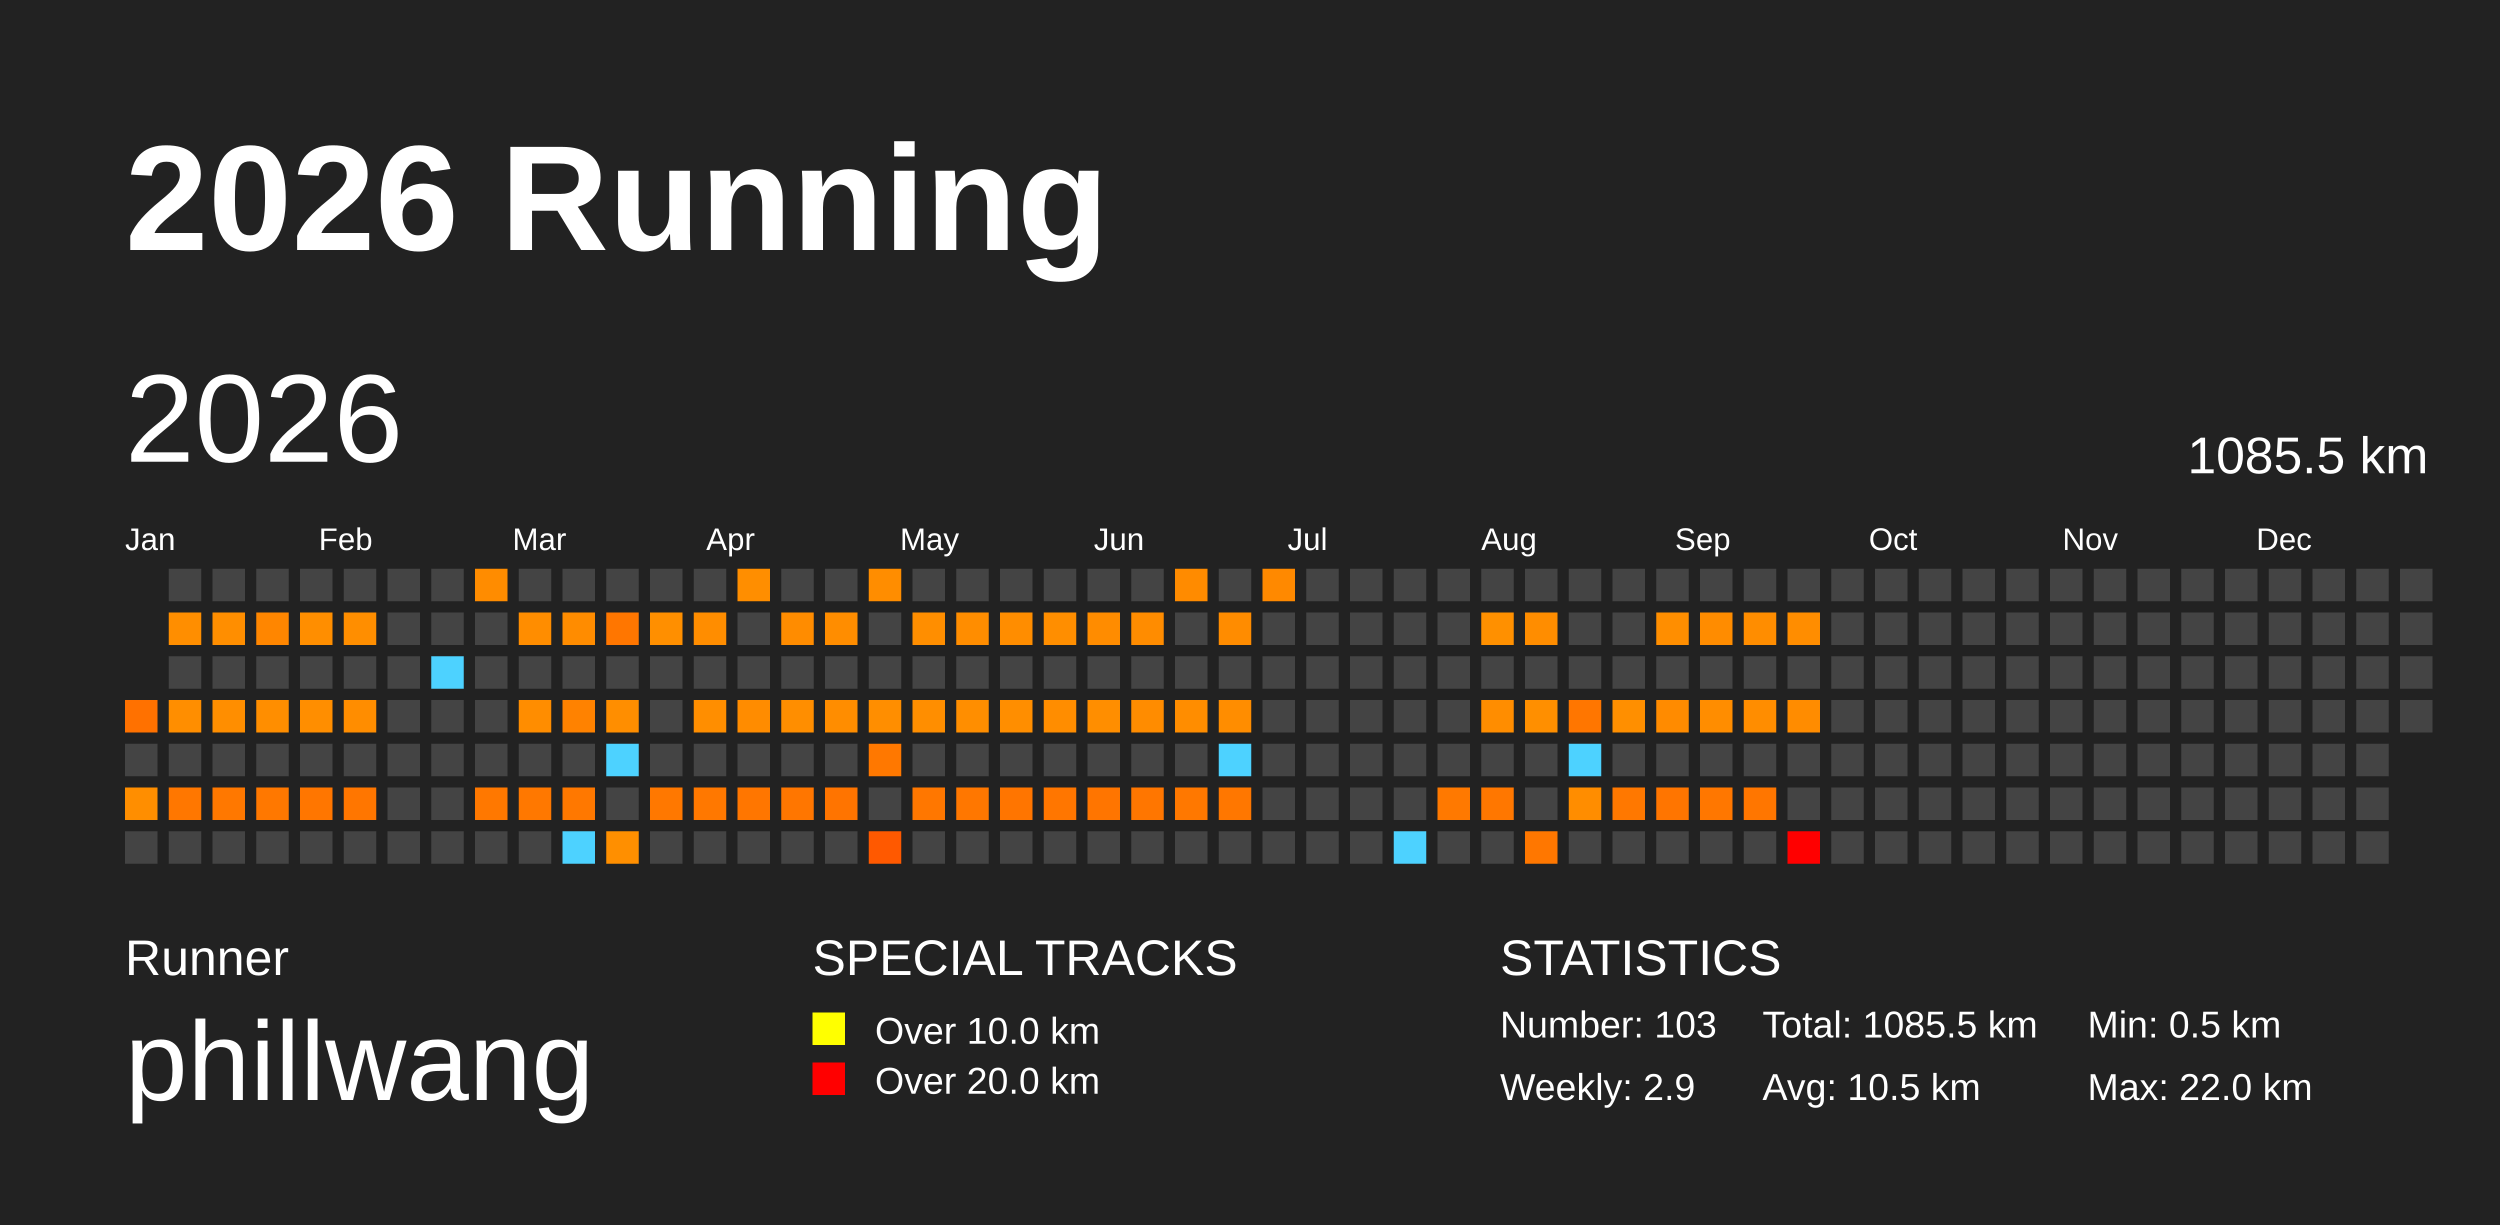
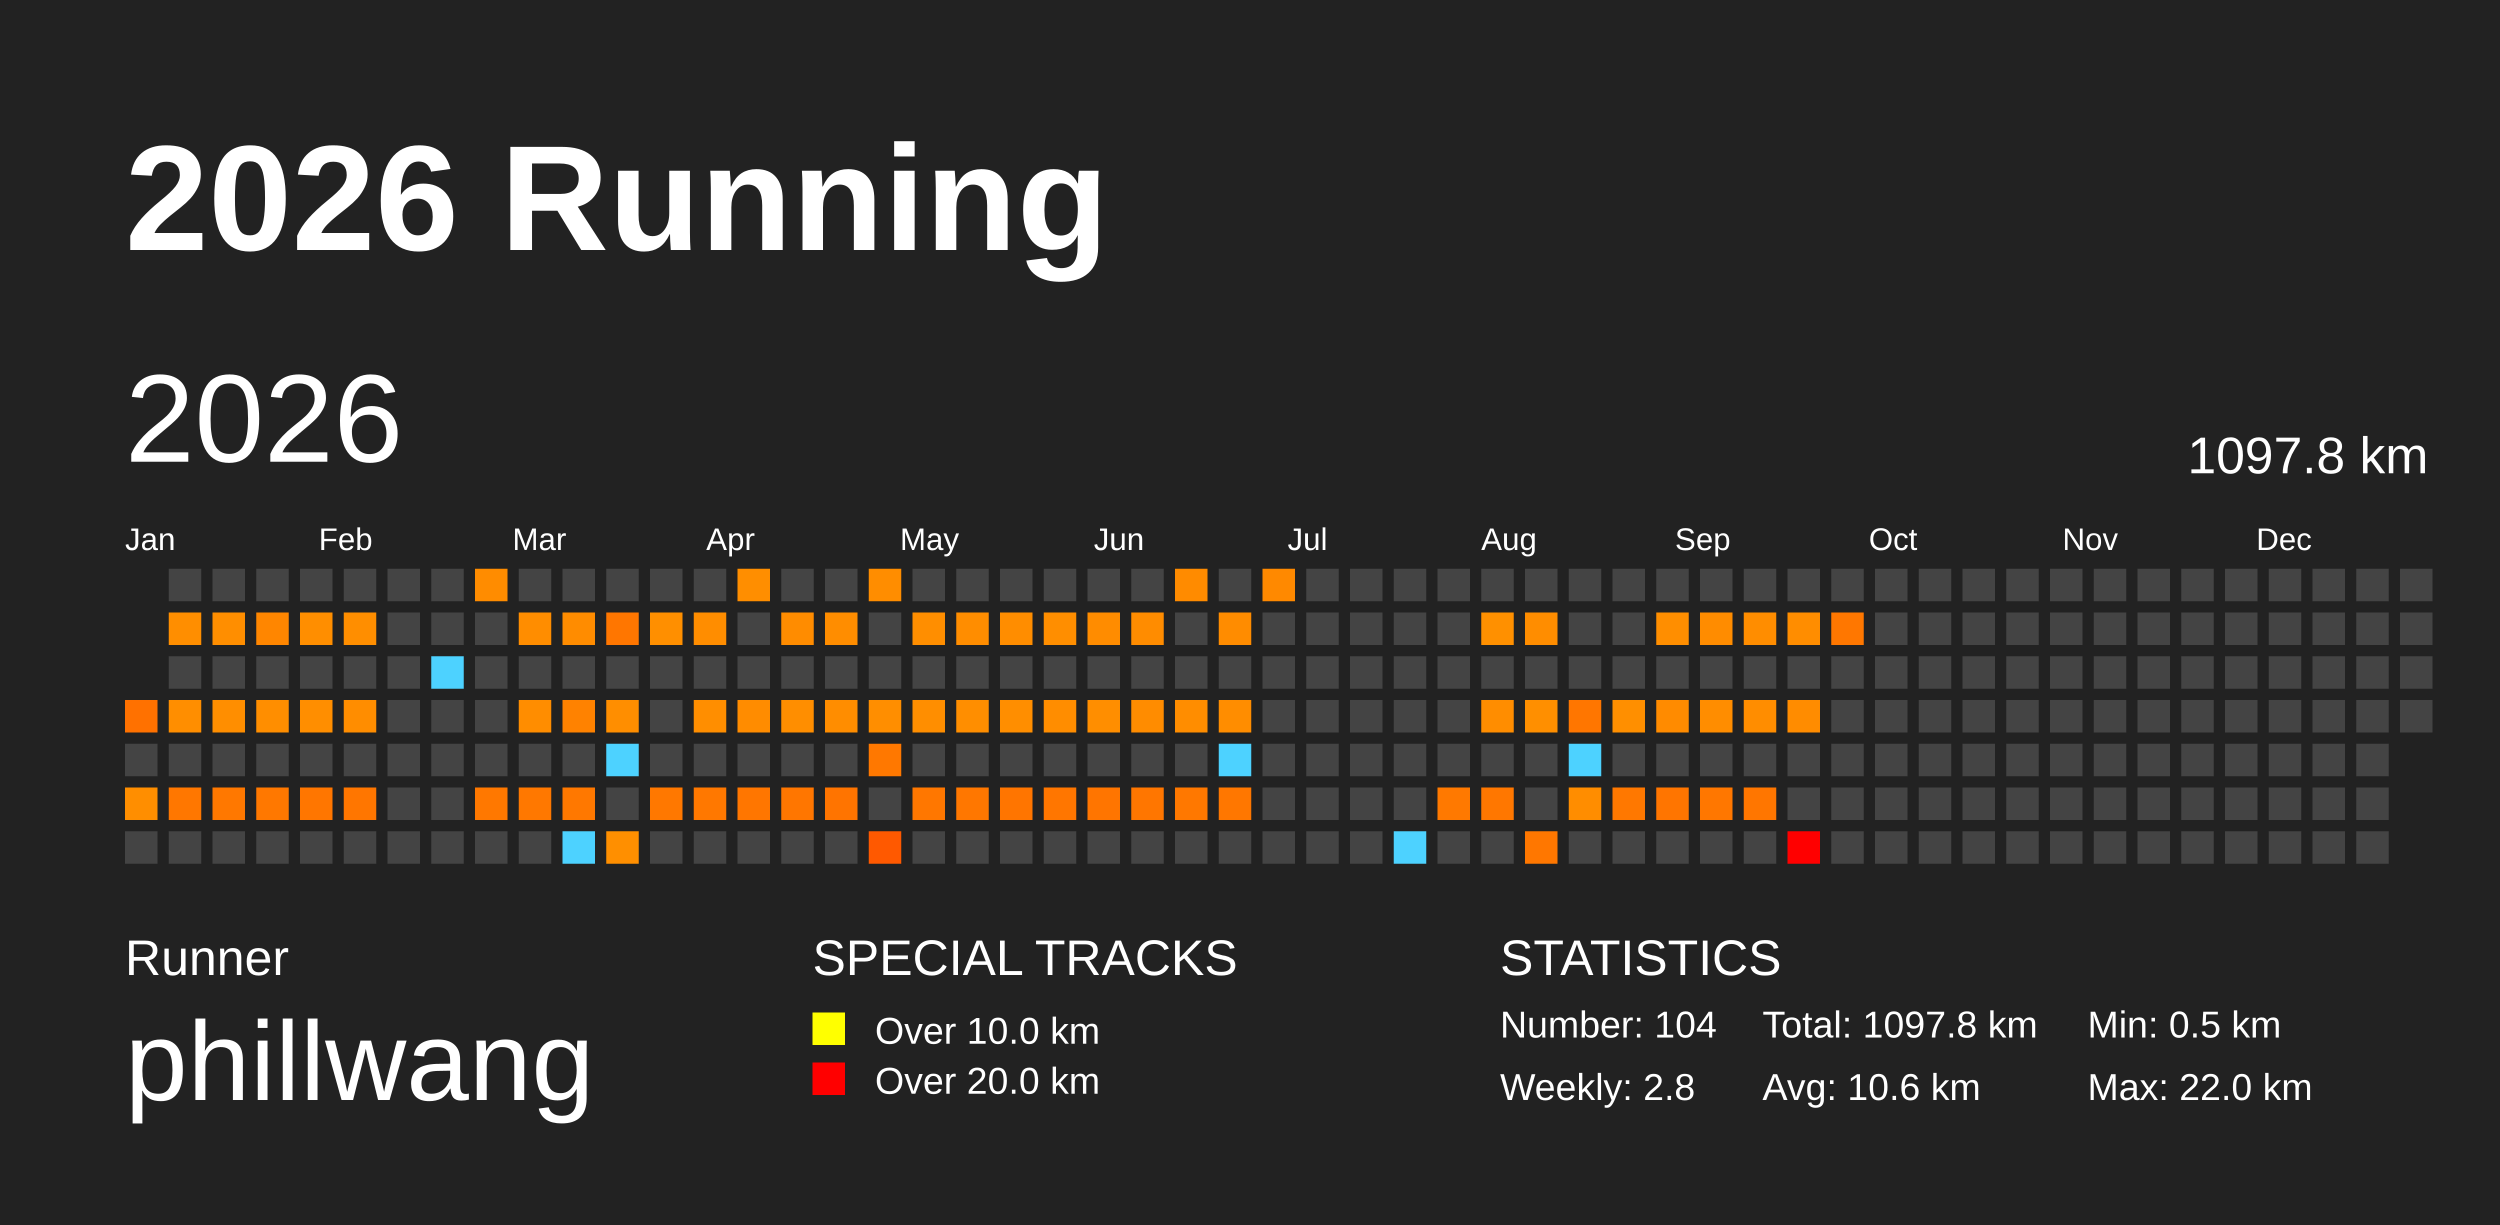
<svg xmlns="http://www.w3.org/2000/svg" baseProfile="full" height="98mm" version="1.1" viewBox="0,0,200,98" width="200mm">
  <defs>
    <pattern height="2" id="indoor-stripe" patternUnits="userSpaceOnUse" width="2">
      <line stroke="white" stroke-opacity="0.45" stroke-width="0.5" x1="0" x2="2" y1="2" y2="0" />
    </pattern>
  </defs>
  <rect fill="#222222" height="98" width="200" x="0" y="0" />
  <text fill="#FFFFFF" style="font-size:12px; font-family:Arial; font-weight:bold;" x="10" y="20">2026 Running</text>
  <text fill="#FFFFFF" style="font-size:4px; font-family:Arial" x="10" y="78">Runner</text>
  <text fill="#FFFFFF" style="font-size:9px; font-family:Arial" x="10" y="88">phillwang</text>
  <text fill="#FFFFFF" style="font-size:4px; font-family:Arial" x="65" y="78">SPECIAL TRACKS</text>
  <rect fill="yellow" height="2.6" width="2.6" x="65" y="81" />
  <text fill="#FFFFFF" style="font-size:3px; font-family:Arial" x="70" y="83.5">Over 10.0 km</text>
  <rect fill="red" height="2.6" width="2.6" x="65" y="85" />
  <text fill="#FFFFFF" style="font-size:3px; font-family:Arial" x="70" y="87.5">Over 20.0 km</text>
  <text fill="#FFFFFF" style="font-size:4px; font-family:Arial" x="120" y="78">STATISTICS</text>
-   <text fill="#FFFFFF" style="font-size:3px; font-family:Arial" x="120" y="83">Number: 103</text>
-   <text fill="#FFFFFF" style="font-size:3px; font-family:Arial" x="120" y="88">Weekly: 2.9</text>
-   <text fill="#FFFFFF" style="font-size:3px; font-family:Arial" x="141" y="83">Total: 1085.5 km</text>
-   <text fill="#FFFFFF" style="font-size:3px; font-family:Arial" x="141" y="88">Avg: 10.5 km</text>
+   <text fill="#FFFFFF" style="font-size:3px; font-family:Arial" x="120" y="83">Number: 104</text>
+   <text fill="#FFFFFF" style="font-size:3px; font-family:Arial" x="120" y="88">Weekly: 2.8</text>
+   <text fill="#FFFFFF" style="font-size:3px; font-family:Arial" x="141" y="83">Total: 1097.8 km</text>
+   <text fill="#FFFFFF" style="font-size:3px; font-family:Arial" x="141" y="88">Avg: 10.6 km</text>
  <text fill="#FFFFFF" style="font-size:3px; font-family:Arial" x="167" y="83">Min: 0.5 km</text>
  <text fill="#FFFFFF" style="font-size:3px; font-family:Arial" x="167" y="88">Max: 22.0 km</text>
  <text dominant-baseline="hanging" fill="#FFFFFF" style="font-size:10.0px; font-family:Arial;" x="10" y="30">2026</text>
-   <text dominant-baseline="hanging" fill="#FFFFFF" style="font-size:4.125px; font-family:Arial;" x="175" y="35">1085.5 km</text>
+   <text dominant-baseline="hanging" fill="#FFFFFF" style="font-size:4.125px; font-family:Arial;" x="175" y="35">1097.8 km</text>
  <text fill="#FFFFFF" style="font-size:2.5px; font-family:Arial" x="10.0" y="44">Jan</text>
  <text fill="#FFFFFF" style="font-size:2.5px; font-family:Arial" x="25.5" y="44">Feb</text>
  <text fill="#FFFFFF" style="font-size:2.5px; font-family:Arial" x="41.0" y="44">Mar</text>
  <text fill="#FFFFFF" style="font-size:2.5px; font-family:Arial" x="56.5" y="44">Apr</text>
  <text fill="#FFFFFF" style="font-size:2.5px; font-family:Arial" x="72.0" y="44">May</text>
  <text fill="#FFFFFF" style="font-size:2.5px; font-family:Arial" x="87.5" y="44">Jun</text>
  <text fill="#FFFFFF" style="font-size:2.5px; font-family:Arial" x="103.0" y="44">Jul</text>
  <text fill="#FFFFFF" style="font-size:2.5px; font-family:Arial" x="118.5" y="44">Aug</text>
  <text fill="#FFFFFF" style="font-size:2.5px; font-family:Arial" x="134.0" y="44">Sep</text>
  <text fill="#FFFFFF" style="font-size:2.5px; font-family:Arial" x="149.5" y="44">Oct</text>
  <text fill="#FFFFFF" style="font-size:2.5px; font-family:Arial" x="165.0" y="44">Nov</text>
  <text fill="#FFFFFF" style="font-size:2.5px; font-family:Arial" x="180.5" y="44">Dec</text>
  <rect fill="#ff7100" height="2.6" width="2.6" x="10.0" y="56.0" />
  <rect fill="#444444" height="2.6" width="2.6" x="10.0" y="59.5" />
  <rect fill="#ff8e00" height="2.6" width="2.6" x="10.0" y="63.0" />
  <rect fill="#444444" height="2.6" width="2.6" x="10.0" y="66.5" />
  <rect fill="#444444" height="2.6" width="2.6" x="13.5" y="45.5" />
  <rect fill="#ff8e00" height="2.6" width="2.6" x="13.5" y="49.0" />
  <rect fill="#444444" height="2.6" width="2.6" x="13.5" y="52.5" />
  <rect fill="#ff8e00" height="2.6" width="2.6" x="13.5" y="56.0" />
  <rect fill="#444444" height="2.6" width="2.6" x="13.5" y="59.5" />
  <rect fill="#ff7700" height="2.6" width="2.6" x="13.5" y="63.0" />
  <rect fill="#444444" height="2.6" width="2.6" x="13.5" y="66.5" />
  <rect fill="#444444" height="2.6" width="2.6" x="17.0" y="45.5" />
  <rect fill="#ff8e00" height="2.6" width="2.6" x="17.0" y="49.0" />
  <rect fill="#444444" height="2.6" width="2.6" x="17.0" y="52.5" />
  <rect fill="#ff8e00" height="2.6" width="2.6" x="17.0" y="56.0" />
  <rect fill="#444444" height="2.6" width="2.6" x="17.0" y="59.5" />
  <rect fill="#ff7800" height="2.6" width="2.6" x="17.0" y="63.0" />
  <rect fill="#444444" height="2.6" width="2.6" x="17.0" y="66.5" />
  <rect fill="#444444" height="2.6" width="2.6" x="20.5" y="45.5" />
  <rect fill="#ff8600" height="2.6" width="2.6" x="20.5" y="49.0" />
  <rect fill="#444444" height="2.6" width="2.6" x="20.5" y="52.5" />
  <rect fill="#ff8e00" height="2.6" width="2.6" x="20.5" y="56.0" />
  <rect fill="#444444" height="2.6" width="2.6" x="20.5" y="59.5" />
  <rect fill="#ff7800" height="2.6" width="2.6" x="20.5" y="63.0" />
  <rect fill="#444444" height="2.6" width="2.6" x="20.5" y="66.5" />
  <rect fill="#444444" height="2.6" width="2.6" x="24.0" y="45.5" />
  <rect fill="#ff8e00" height="2.6" width="2.6" x="24.0" y="49.0" />
  <rect fill="#444444" height="2.6" width="2.6" x="24.0" y="52.5" />
  <rect fill="#ff8e00" height="2.6" width="2.6" x="24.0" y="56.0" />
  <rect fill="#444444" height="2.6" width="2.6" x="24.0" y="59.5" />
  <rect fill="#ff7600" height="2.6" width="2.6" x="24.0" y="63.0" />
  <rect fill="#444444" height="2.6" width="2.6" x="24.0" y="66.5" />
  <rect fill="#444444" height="2.6" width="2.6" x="27.5" y="45.5" />
  <rect fill="#ff8e00" height="2.6" width="2.6" x="27.5" y="49.0" />
  <rect fill="#444444" height="2.6" width="2.6" x="27.5" y="52.5" />
  <rect fill="#ff8d00" height="2.6" width="2.6" x="27.5" y="56.0" />
  <rect fill="#444444" height="2.6" width="2.6" x="27.5" y="59.5" />
  <rect fill="#ff7600" height="2.6" width="2.6" x="27.5" y="63.0" />
  <rect fill="#444444" height="2.6" width="2.6" x="27.5" y="66.5" />
  <rect fill="#444444" height="2.6" width="2.6" x="31.0" y="45.5" />
  <rect fill="#444444" height="2.6" width="2.6" x="31.0" y="49.0" />
  <rect fill="#444444" height="2.6" width="2.6" x="31.0" y="52.5" />
  <rect fill="#444444" height="2.6" width="2.6" x="31.0" y="56.0" />
  <rect fill="#444444" height="2.6" width="2.6" x="31.0" y="59.5" />
  <rect fill="#444444" height="2.6" width="2.6" x="31.0" y="63.0" />
  <rect fill="#444444" height="2.6" width="2.6" x="31.0" y="66.5" />
  <rect fill="#444444" height="2.6" width="2.6" x="34.5" y="45.5" />
  <rect fill="#444444" height="2.6" width="2.6" x="34.5" y="49.0" />
  <rect fill="#4dd2ff" height="2.6" width="2.6" x="34.5" y="52.5" />
  <rect fill="#444444" height="2.6" width="2.6" x="34.5" y="56.0" />
  <rect fill="#444444" height="2.6" width="2.6" x="34.5" y="59.5" />
  <rect fill="#444444" height="2.6" width="2.6" x="34.5" y="63.0" />
  <rect fill="#444444" height="2.6" width="2.6" x="34.5" y="66.5" />
  <rect fill="#ff8c00" height="2.6" width="2.6" x="38.0" y="45.5" />
  <rect fill="#444444" height="2.6" width="2.6" x="38.0" y="49.0" />
  <rect fill="#444444" height="2.6" width="2.6" x="38.0" y="52.5" />
  <rect fill="#444444" height="2.6" width="2.6" x="38.0" y="56.0" />
  <rect fill="#444444" height="2.6" width="2.6" x="38.0" y="59.5" />
  <rect fill="#ff7800" height="2.6" width="2.6" x="38.0" y="63.0" />
  <rect fill="#444444" height="2.6" width="2.6" x="38.0" y="66.5" />
  <rect fill="#444444" height="2.6" width="2.6" x="41.5" y="45.5" />
  <rect fill="#ff8d00" height="2.6" width="2.6" x="41.5" y="49.0" />
  <rect fill="#444444" height="2.6" width="2.6" x="41.5" y="52.5" />
  <rect fill="#ff8d00" height="2.6" width="2.6" x="41.5" y="56.0" />
  <rect fill="#444444" height="2.6" width="2.6" x="41.5" y="59.5" />
  <rect fill="#ff7800" height="2.6" width="2.6" x="41.5" y="63.0" />
  <rect fill="#444444" height="2.6" width="2.6" x="41.5" y="66.5" />
  <rect fill="#444444" height="2.6" width="2.6" x="45.0" y="45.5" />
  <rect fill="#ff8c00" height="2.6" width="2.6" x="45.0" y="49.0" />
  <rect fill="#444444" height="2.6" width="2.6" x="45.0" y="52.5" />
  <rect fill="#ff8200" height="2.6" width="2.6" x="45.0" y="56.0" />
  <rect fill="#444444" height="2.6" width="2.6" x="45.0" y="59.5" />
  <rect fill="#ff7800" height="2.6" width="2.6" x="45.0" y="63.0" />
  <rect fill="#4dd2ff" height="2.6" width="2.6" x="45.0" y="66.5" />
  <rect fill="#444444" height="2.6" width="2.6" x="48.5" y="45.5" />
  <rect fill="#ff7600" height="2.6" width="2.6" x="48.5" y="49.0" />
  <rect fill="#444444" height="2.6" width="2.6" x="48.5" y="52.5" />
  <rect fill="#ff8e00" height="2.6" width="2.6" x="48.5" y="56.0" />
  <rect fill="#4dd2ff" height="2.6" width="2.6" x="48.5" y="59.5" />
  <rect fill="#444444" height="2.6" width="2.6" x="48.5" y="63.0" />
  <rect fill="#ff8f00" height="2.6" width="2.6" x="48.5" y="66.5" />
  <rect fill="#444444" height="2.6" width="2.6" x="52.0" y="45.5" />
  <rect fill="#ff8f00" height="2.6" width="2.6" x="52.0" y="49.0" />
  <rect fill="#444444" height="2.6" width="2.6" x="52.0" y="52.5" />
  <rect fill="#444444" height="2.6" width="2.6" x="52.0" y="56.0" />
  <rect fill="#444444" height="2.6" width="2.6" x="52.0" y="59.5" />
  <rect fill="#ff7800" height="2.6" width="2.6" x="52.0" y="63.0" />
  <rect fill="#444444" height="2.6" width="2.6" x="52.0" y="66.5" />
  <rect fill="#444444" height="2.6" width="2.6" x="55.5" y="45.5" />
  <rect fill="#ff8d00" height="2.6" width="2.6" x="55.5" y="49.0" />
  <rect fill="#444444" height="2.6" width="2.6" x="55.5" y="52.5" />
  <rect fill="#ff8e00" height="2.6" width="2.6" x="55.5" y="56.0" />
  <rect fill="#444444" height="2.6" width="2.6" x="55.5" y="59.5" />
  <rect fill="#ff7800" height="2.6" width="2.6" x="55.5" y="63.0" />
  <rect fill="#444444" height="2.6" width="2.6" x="55.5" y="66.5" />
  <rect fill="#ff8e00" height="2.6" width="2.6" x="59.0" y="45.5" />
  <rect fill="#444444" height="2.6" width="2.6" x="59.0" y="49.0" />
  <rect fill="#444444" height="2.6" width="2.6" x="59.0" y="52.5" />
  <rect fill="#ff8c00" height="2.6" width="2.6" x="59.0" y="56.0" />
  <rect fill="#444444" height="2.6" width="2.6" x="59.0" y="59.5" />
  <rect fill="#ff7600" height="2.6" width="2.6" x="59.0" y="63.0" />
  <rect fill="#444444" height="2.6" width="2.6" x="59.0" y="66.5" />
  <rect fill="#444444" height="2.6" width="2.6" x="62.5" y="45.5" />
  <rect fill="#ff8c00" height="2.6" width="2.6" x="62.5" y="49.0" />
  <rect fill="#444444" height="2.6" width="2.6" x="62.5" y="52.5" />
  <rect fill="#ff8e00" height="2.6" width="2.6" x="62.5" y="56.0" />
  <rect fill="#444444" height="2.6" width="2.6" x="62.5" y="59.5" />
  <rect fill="#ff7600" height="2.6" width="2.6" x="62.5" y="63.0" />
  <rect fill="#444444" height="2.6" width="2.6" x="62.5" y="66.5" />
  <rect fill="#444444" height="2.6" width="2.6" x="66.0" y="45.5" />
  <rect fill="#ff8d00" height="2.6" width="2.6" x="66.0" y="49.0" />
  <rect fill="#444444" height="2.6" width="2.6" x="66.0" y="52.5" />
  <rect fill="#ff8d00" height="2.6" width="2.6" x="66.0" y="56.0" />
  <rect fill="#444444" height="2.6" width="2.6" x="66.0" y="59.5" />
  <rect fill="#ff7400" height="2.6" width="2.6" x="66.0" y="63.0" />
  <rect fill="#444444" height="2.6" width="2.6" x="66.0" y="66.5" />
  <rect fill="#ff8d00" height="2.6" width="2.6" x="69.5" y="45.5" />
  <rect fill="#444444" height="2.6" width="2.6" x="69.5" y="49.0" />
  <rect fill="#444444" height="2.6" width="2.6" x="69.5" y="52.5" />
  <rect fill="#ff8e00" height="2.6" width="2.6" x="69.5" y="56.0" />
  <rect fill="#ff7800" height="2.6" width="2.6" x="69.5" y="59.5" />
  <rect fill="#444444" height="2.6" width="2.6" x="69.5" y="63.0" />
  <rect fill="#ff5900" height="2.6" width="2.6" x="69.5" y="66.5" />
  <rect fill="#444444" height="2.6" width="2.6" x="73.0" y="45.5" />
  <rect fill="#ff8e00" height="2.6" width="2.6" x="73.0" y="49.0" />
  <rect fill="#444444" height="2.6" width="2.6" x="73.0" y="52.5" />
  <rect fill="#ff8e00" height="2.6" width="2.6" x="73.0" y="56.0" />
  <rect fill="#444444" height="2.6" width="2.6" x="73.0" y="59.5" />
  <rect fill="#ff7700" height="2.6" width="2.6" x="73.0" y="63.0" />
  <rect fill="#444444" height="2.6" width="2.6" x="73.0" y="66.5" />
  <rect fill="#444444" height="2.6" width="2.6" x="76.5" y="45.5" />
  <rect fill="#ff8d00" height="2.6" width="2.6" x="76.5" y="49.0" />
  <rect fill="#444444" height="2.6" width="2.6" x="76.5" y="52.5" />
  <rect fill="#ff8e00" height="2.6" width="2.6" x="76.5" y="56.0" />
  <rect fill="#444444" height="2.6" width="2.6" x="76.5" y="59.5" />
  <rect fill="#ff7700" height="2.6" width="2.6" x="76.5" y="63.0" />
  <rect fill="#444444" height="2.6" width="2.6" x="76.5" y="66.5" />
  <rect fill="#444444" height="2.6" width="2.6" x="80.0" y="45.5" />
  <rect fill="#ff8d00" height="2.6" width="2.6" x="80.0" y="49.0" />
  <rect fill="#444444" height="2.6" width="2.6" x="80.0" y="52.5" />
  <rect fill="#ff8e00" height="2.6" width="2.6" x="80.0" y="56.0" />
  <rect fill="#444444" height="2.6" width="2.6" x="80.0" y="59.5" />
  <rect fill="#ff7500" height="2.6" width="2.6" x="80.0" y="63.0" />
  <rect fill="#444444" height="2.6" width="2.6" x="80.0" y="66.5" />
  <rect fill="#444444" height="2.6" width="2.6" x="83.5" y="45.5" />
  <rect fill="#ff8e00" height="2.6" width="2.6" x="83.5" y="49.0" />
  <rect fill="#444444" height="2.6" width="2.6" x="83.5" y="52.5" />
  <rect fill="#ff8d00" height="2.6" width="2.6" x="83.5" y="56.0" />
  <rect fill="#444444" height="2.6" width="2.6" x="83.5" y="59.5" />
  <rect fill="#ff7600" height="2.6" width="2.6" x="83.5" y="63.0" />
  <rect fill="#444444" height="2.6" width="2.6" x="83.5" y="66.5" />
  <rect fill="#444444" height="2.6" width="2.6" x="87.0" y="45.5" />
  <rect fill="#ff8c00" height="2.6" width="2.6" x="87.0" y="49.0" />
  <rect fill="#444444" height="2.6" width="2.6" x="87.0" y="52.5" />
  <rect fill="#ff8e00" height="2.6" width="2.6" x="87.0" y="56.0" />
  <rect fill="#444444" height="2.6" width="2.6" x="87.0" y="59.5" />
  <rect fill="#ff7500" height="2.6" width="2.6" x="87.0" y="63.0" />
  <rect fill="#444444" height="2.6" width="2.6" x="87.0" y="66.5" />
  <rect fill="#444444" height="2.6" width="2.6" x="90.5" y="45.5" />
  <rect fill="#ff8c00" height="2.6" width="2.6" x="90.5" y="49.0" />
  <rect fill="#444444" height="2.6" width="2.6" x="90.5" y="52.5" />
  <rect fill="#ff8c00" height="2.6" width="2.6" x="90.5" y="56.0" />
  <rect fill="#444444" height="2.6" width="2.6" x="90.5" y="59.5" />
  <rect fill="#ff7600" height="2.6" width="2.6" x="90.5" y="63.0" />
  <rect fill="#444444" height="2.6" width="2.6" x="90.5" y="66.5" />
  <rect fill="#ff8b00" height="2.6" width="2.6" x="94.0" y="45.5" />
  <rect fill="#444444" height="2.6" width="2.6" x="94.0" y="49.0" />
  <rect fill="#444444" height="2.6" width="2.6" x="94.0" y="52.5" />
  <rect fill="#ff8d00" height="2.6" width="2.6" x="94.0" y="56.0" />
  <rect fill="#444444" height="2.6" width="2.6" x="94.0" y="59.5" />
  <rect fill="#ff7800" height="2.6" width="2.6" x="94.0" y="63.0" />
  <rect fill="#444444" height="2.6" width="2.6" x="94.0" y="66.5" />
  <rect fill="#444444" height="2.6" width="2.6" x="97.5" y="45.5" />
  <rect fill="#ff8c00" height="2.6" width="2.6" x="97.5" y="49.0" />
  <rect fill="#444444" height="2.6" width="2.6" x="97.5" y="52.5" />
  <rect fill="#ff8d00" height="2.6" width="2.6" x="97.5" y="56.0" />
  <rect fill="#4dd2ff" height="2.6" width="2.6" x="97.5" y="59.5" />
  <rect fill="#ff7700" height="2.6" width="2.6" x="97.5" y="63.0" />
  <rect fill="#444444" height="2.6" width="2.6" x="97.5" y="66.5" />
  <rect fill="#ff8900" height="2.6" width="2.6" x="101.0" y="45.5" />
  <rect fill="#444444" height="2.6" width="2.6" x="101.0" y="49.0" />
  <rect fill="#444444" height="2.6" width="2.6" x="101.0" y="52.5" />
  <rect fill="#444444" height="2.6" width="2.6" x="101.0" y="56.0" />
  <rect fill="#444444" height="2.6" width="2.6" x="101.0" y="59.5" />
  <rect fill="#444444" height="2.6" width="2.6" x="101.0" y="63.0" />
  <rect fill="#444444" height="2.6" width="2.6" x="101.0" y="66.5" />
  <rect fill="#444444" height="2.6" width="2.6" x="104.5" y="45.5" />
  <rect fill="#444444" height="2.6" width="2.6" x="104.5" y="49.0" />
  <rect fill="#444444" height="2.6" width="2.6" x="104.5" y="52.5" />
  <rect fill="#444444" height="2.6" width="2.6" x="104.5" y="56.0" />
  <rect fill="#444444" height="2.6" width="2.6" x="104.5" y="59.5" />
  <rect fill="#444444" height="2.6" width="2.6" x="104.5" y="63.0" />
  <rect fill="#444444" height="2.6" width="2.6" x="104.5" y="66.5" />
  <rect fill="#444444" height="2.6" width="2.6" x="108.0" y="45.5" />
  <rect fill="#444444" height="2.6" width="2.6" x="108.0" y="49.0" />
  <rect fill="#444444" height="2.6" width="2.6" x="108.0" y="52.5" />
  <rect fill="#444444" height="2.6" width="2.6" x="108.0" y="56.0" />
  <rect fill="#444444" height="2.6" width="2.6" x="108.0" y="59.5" />
  <rect fill="#444444" height="2.6" width="2.6" x="108.0" y="63.0" />
  <rect fill="#444444" height="2.6" width="2.6" x="108.0" y="66.5" />
  <rect fill="#444444" height="2.6" width="2.6" x="111.5" y="45.5" />
  <rect fill="#444444" height="2.6" width="2.6" x="111.5" y="49.0" />
  <rect fill="#444444" height="2.6" width="2.6" x="111.5" y="52.5" />
  <rect fill="#444444" height="2.6" width="2.6" x="111.5" y="56.0" />
  <rect fill="#444444" height="2.6" width="2.6" x="111.5" y="59.5" />
  <rect fill="#444444" height="2.6" width="2.6" x="111.5" y="63.0" />
  <rect fill="#4dd2ff" height="2.6" width="2.6" x="111.5" y="66.5" />
  <rect fill="#444444" height="2.6" width="2.6" x="115.0" y="45.5" />
  <rect fill="#444444" height="2.6" width="2.6" x="115.0" y="49.0" />
  <rect fill="#444444" height="2.6" width="2.6" x="115.0" y="52.5" />
  <rect fill="#444444" height="2.6" width="2.6" x="115.0" y="56.0" />
  <rect fill="#444444" height="2.6" width="2.6" x="115.0" y="59.5" />
  <rect fill="#ff7900" height="2.6" width="2.6" x="115.0" y="63.0" />
  <rect fill="#444444" height="2.6" width="2.6" x="115.0" y="66.5" />
  <rect fill="#444444" height="2.6" width="2.6" x="118.5" y="45.5" />
  <rect fill="#ff9000" height="2.6" width="2.6" x="118.5" y="49.0" />
  <rect fill="#444444" height="2.6" width="2.6" x="118.5" y="52.5" />
  <rect fill="#ff8d00" height="2.6" width="2.6" x="118.5" y="56.0" />
  <rect fill="#444444" height="2.6" width="2.6" x="118.5" y="59.5" />
  <rect fill="#ff7700" height="2.6" width="2.6" x="118.5" y="63.0" />
  <rect fill="#444444" height="2.6" width="2.6" x="118.5" y="66.5" />
  <rect fill="#444444" height="2.6" width="2.6" x="122.0" y="45.5" />
  <rect fill="#ff8d00" height="2.6" width="2.6" x="122.0" y="49.0" />
  <rect fill="#444444" height="2.6" width="2.6" x="122.0" y="52.5" />
  <rect fill="#ff8f00" height="2.6" width="2.6" x="122.0" y="56.0" />
  <rect fill="#444444" height="2.6" width="2.6" x="122.0" y="59.5" />
  <rect fill="#444444" height="2.6" width="2.6" x="122.0" y="63.0" />
  <rect fill="#ff7700" height="2.6" width="2.6" x="122.0" y="66.5" />
  <rect fill="#444444" height="2.6" width="2.6" x="125.5" y="45.5" />
  <rect fill="#444444" height="2.6" width="2.6" x="125.5" y="49.0" />
  <rect fill="#444444" height="2.6" width="2.6" x="125.5" y="52.5" />
  <rect fill="#ff7600" height="2.6" width="2.6" x="125.5" y="56.0" />
  <rect fill="#4dd2ff" height="2.6" width="2.6" x="125.5" y="59.5" />
  <rect fill="#ff8d00" height="2.6" width="2.6" x="125.5" y="63.0" />
  <rect fill="#444444" height="2.6" width="2.6" x="125.5" y="66.5" />
  <rect fill="#444444" height="2.6" width="2.6" x="129.0" y="45.5" />
  <rect fill="#444444" height="2.6" width="2.6" x="129.0" y="49.0" />
  <rect fill="#444444" height="2.6" width="2.6" x="129.0" y="52.5" />
  <rect fill="#ff8f00" height="2.6" width="2.6" x="129.0" y="56.0" />
  <rect fill="#444444" height="2.6" width="2.6" x="129.0" y="59.5" />
  <rect fill="#ff7800" height="2.6" width="2.6" x="129.0" y="63.0" />
  <rect fill="#444444" height="2.6" width="2.6" x="129.0" y="66.5" />
  <rect fill="#444444" height="2.6" width="2.6" x="132.5" y="45.5" />
  <rect fill="#ff8e00" height="2.6" width="2.6" x="132.5" y="49.0" />
  <rect fill="#444444" height="2.6" width="2.6" x="132.5" y="52.5" />
  <rect fill="#ff8b00" height="2.6" width="2.6" x="132.5" y="56.0" />
  <rect fill="#444444" height="2.6" width="2.6" x="132.5" y="59.5" />
  <rect fill="#ff7500" height="2.6" width="2.6" x="132.5" y="63.0" />
  <rect fill="#444444" height="2.6" width="2.6" x="132.5" y="66.5" />
  <rect fill="#444444" height="2.6" width="2.6" x="136.0" y="45.5" />
  <rect fill="#ff8c00" height="2.6" width="2.6" x="136.0" y="49.0" />
  <rect fill="#444444" height="2.6" width="2.6" x="136.0" y="52.5" />
  <rect fill="#ff8d00" height="2.6" width="2.6" x="136.0" y="56.0" />
  <rect fill="#444444" height="2.6" width="2.6" x="136.0" y="59.5" />
  <rect fill="#ff7700" height="2.6" width="2.6" x="136.0" y="63.0" />
  <rect fill="#444444" height="2.6" width="2.6" x="136.0" y="66.5" />
  <rect fill="#444444" height="2.6" width="2.6" x="139.5" y="45.5" />
  <rect fill="#ff8d00" height="2.6" width="2.6" x="139.5" y="49.0" />
  <rect fill="#444444" height="2.6" width="2.6" x="139.5" y="52.5" />
  <rect fill="#ff8d00" height="2.6" width="2.6" x="139.5" y="56.0" />
  <rect fill="#444444" height="2.6" width="2.6" x="139.5" y="59.5" />
  <rect fill="#ff7600" height="2.6" width="2.6" x="139.5" y="63.0" />
  <rect fill="#444444" height="2.6" width="2.6" x="139.5" y="66.5" />
  <rect fill="#444444" height="2.6" width="2.6" x="143.0" y="45.5" />
  <rect fill="#ff8d00" height="2.6" width="2.6" x="143.0" y="49.0" />
  <rect fill="#444444" height="2.6" width="2.6" x="143.0" y="52.5" />
  <rect fill="#ff8c00" height="2.6" width="2.6" x="143.0" y="56.0" />
  <rect fill="#444444" height="2.6" width="2.6" x="143.0" y="59.5" />
  <rect fill="#444444" height="2.6" width="2.6" x="143.0" y="63.0" />
  <rect fill="red" height="2.6" width="2.6" x="143.0" y="66.5" />
  <rect fill="#444444" height="2.6" width="2.6" x="146.5" y="45.5" />
-   <rect fill="#444444" height="2.6" width="2.6" x="146.5" y="49.0" />
+   <rect fill="#ff7700" height="2.6" width="2.6" x="146.5" y="49.0" />
  <rect fill="#444444" height="2.6" width="2.6" x="146.5" y="52.5" />
  <rect fill="#444444" height="2.6" width="2.6" x="146.5" y="56.0" />
  <rect fill="#444444" height="2.6" width="2.6" x="146.5" y="59.5" />
  <rect fill="#444444" height="2.6" width="2.6" x="146.5" y="63.0" />
  <rect fill="#444444" height="2.6" width="2.6" x="146.5" y="66.5" />
  <rect fill="#444444" height="2.6" width="2.6" x="150.0" y="45.5" />
  <rect fill="#444444" height="2.6" width="2.6" x="150.0" y="49.0" />
  <rect fill="#444444" height="2.6" width="2.6" x="150.0" y="52.5" />
  <rect fill="#444444" height="2.6" width="2.6" x="150.0" y="56.0" />
  <rect fill="#444444" height="2.6" width="2.6" x="150.0" y="59.5" />
  <rect fill="#444444" height="2.6" width="2.6" x="150.0" y="63.0" />
  <rect fill="#444444" height="2.6" width="2.6" x="150.0" y="66.5" />
  <rect fill="#444444" height="2.6" width="2.6" x="153.5" y="45.5" />
  <rect fill="#444444" height="2.6" width="2.6" x="153.5" y="49.0" />
  <rect fill="#444444" height="2.6" width="2.6" x="153.5" y="52.5" />
  <rect fill="#444444" height="2.6" width="2.6" x="153.5" y="56.0" />
  <rect fill="#444444" height="2.6" width="2.6" x="153.5" y="59.5" />
  <rect fill="#444444" height="2.6" width="2.6" x="153.5" y="63.0" />
  <rect fill="#444444" height="2.6" width="2.6" x="153.5" y="66.5" />
  <rect fill="#444444" height="2.6" width="2.6" x="157.0" y="45.5" />
  <rect fill="#444444" height="2.6" width="2.6" x="157.0" y="49.0" />
  <rect fill="#444444" height="2.6" width="2.6" x="157.0" y="52.5" />
  <rect fill="#444444" height="2.6" width="2.6" x="157.0" y="56.0" />
  <rect fill="#444444" height="2.6" width="2.6" x="157.0" y="59.5" />
  <rect fill="#444444" height="2.6" width="2.6" x="157.0" y="63.0" />
  <rect fill="#444444" height="2.6" width="2.6" x="157.0" y="66.5" />
  <rect fill="#444444" height="2.6" width="2.6" x="160.5" y="45.5" />
  <rect fill="#444444" height="2.6" width="2.6" x="160.5" y="49.0" />
  <rect fill="#444444" height="2.6" width="2.6" x="160.5" y="52.5" />
  <rect fill="#444444" height="2.6" width="2.6" x="160.5" y="56.0" />
  <rect fill="#444444" height="2.6" width="2.6" x="160.5" y="59.5" />
  <rect fill="#444444" height="2.6" width="2.6" x="160.5" y="63.0" />
  <rect fill="#444444" height="2.6" width="2.6" x="160.5" y="66.5" />
  <rect fill="#444444" height="2.6" width="2.6" x="164.0" y="45.5" />
  <rect fill="#444444" height="2.6" width="2.6" x="164.0" y="49.0" />
  <rect fill="#444444" height="2.6" width="2.6" x="164.0" y="52.5" />
  <rect fill="#444444" height="2.6" width="2.6" x="164.0" y="56.0" />
  <rect fill="#444444" height="2.6" width="2.6" x="164.0" y="59.5" />
  <rect fill="#444444" height="2.6" width="2.6" x="164.0" y="63.0" />
  <rect fill="#444444" height="2.6" width="2.6" x="164.0" y="66.5" />
  <rect fill="#444444" height="2.6" width="2.6" x="167.5" y="45.5" />
  <rect fill="#444444" height="2.6" width="2.6" x="167.5" y="49.0" />
  <rect fill="#444444" height="2.6" width="2.6" x="167.5" y="52.5" />
  <rect fill="#444444" height="2.6" width="2.6" x="167.5" y="56.0" />
  <rect fill="#444444" height="2.6" width="2.6" x="167.5" y="59.5" />
  <rect fill="#444444" height="2.6" width="2.6" x="167.5" y="63.0" />
  <rect fill="#444444" height="2.6" width="2.6" x="167.5" y="66.5" />
  <rect fill="#444444" height="2.6" width="2.6" x="171.0" y="45.5" />
  <rect fill="#444444" height="2.6" width="2.6" x="171.0" y="49.0" />
  <rect fill="#444444" height="2.6" width="2.6" x="171.0" y="52.5" />
  <rect fill="#444444" height="2.6" width="2.6" x="171.0" y="56.0" />
  <rect fill="#444444" height="2.6" width="2.6" x="171.0" y="59.5" />
  <rect fill="#444444" height="2.6" width="2.6" x="171.0" y="63.0" />
  <rect fill="#444444" height="2.6" width="2.6" x="171.0" y="66.5" />
  <rect fill="#444444" height="2.6" width="2.6" x="174.5" y="45.5" />
  <rect fill="#444444" height="2.6" width="2.6" x="174.5" y="49.0" />
  <rect fill="#444444" height="2.6" width="2.6" x="174.5" y="52.5" />
  <rect fill="#444444" height="2.6" width="2.6" x="174.5" y="56.0" />
  <rect fill="#444444" height="2.6" width="2.6" x="174.5" y="59.5" />
  <rect fill="#444444" height="2.6" width="2.6" x="174.5" y="63.0" />
  <rect fill="#444444" height="2.6" width="2.6" x="174.5" y="66.5" />
  <rect fill="#444444" height="2.6" width="2.6" x="178.0" y="45.5" />
  <rect fill="#444444" height="2.6" width="2.6" x="178.0" y="49.0" />
  <rect fill="#444444" height="2.6" width="2.6" x="178.0" y="52.5" />
  <rect fill="#444444" height="2.6" width="2.6" x="178.0" y="56.0" />
  <rect fill="#444444" height="2.6" width="2.6" x="178.0" y="59.5" />
  <rect fill="#444444" height="2.6" width="2.6" x="178.0" y="63.0" />
  <rect fill="#444444" height="2.6" width="2.6" x="178.0" y="66.5" />
  <rect fill="#444444" height="2.6" width="2.6" x="181.5" y="45.5" />
  <rect fill="#444444" height="2.6" width="2.6" x="181.5" y="49.0" />
  <rect fill="#444444" height="2.6" width="2.6" x="181.5" y="52.5" />
  <rect fill="#444444" height="2.6" width="2.6" x="181.5" y="56.0" />
  <rect fill="#444444" height="2.6" width="2.6" x="181.5" y="59.5" />
  <rect fill="#444444" height="2.6" width="2.6" x="181.5" y="63.0" />
  <rect fill="#444444" height="2.6" width="2.6" x="181.5" y="66.5" />
  <rect fill="#444444" height="2.6" width="2.6" x="185.0" y="45.5" />
  <rect fill="#444444" height="2.6" width="2.6" x="185.0" y="49.0" />
  <rect fill="#444444" height="2.6" width="2.6" x="185.0" y="52.5" />
  <rect fill="#444444" height="2.6" width="2.6" x="185.0" y="56.0" />
  <rect fill="#444444" height="2.6" width="2.6" x="185.0" y="59.5" />
  <rect fill="#444444" height="2.6" width="2.6" x="185.0" y="63.0" />
  <rect fill="#444444" height="2.6" width="2.6" x="185.0" y="66.5" />
  <rect fill="#444444" height="2.6" width="2.6" x="188.5" y="45.5" />
  <rect fill="#444444" height="2.6" width="2.6" x="188.5" y="49.0" />
  <rect fill="#444444" height="2.6" width="2.6" x="188.5" y="52.5" />
  <rect fill="#444444" height="2.6" width="2.6" x="188.5" y="56.0" />
  <rect fill="#444444" height="2.6" width="2.6" x="188.5" y="59.5" />
  <rect fill="#444444" height="2.6" width="2.6" x="188.5" y="63.0" />
  <rect fill="#444444" height="2.6" width="2.6" x="188.5" y="66.5" />
  <rect fill="#444444" height="2.6" width="2.6" x="192.0" y="45.5" />
  <rect fill="#444444" height="2.6" width="2.6" x="192.0" y="49.0" />
  <rect fill="#444444" height="2.6" width="2.6" x="192.0" y="52.5" />
  <rect fill="#444444" height="2.6" width="2.6" x="192.0" y="56.0" />
</svg>
